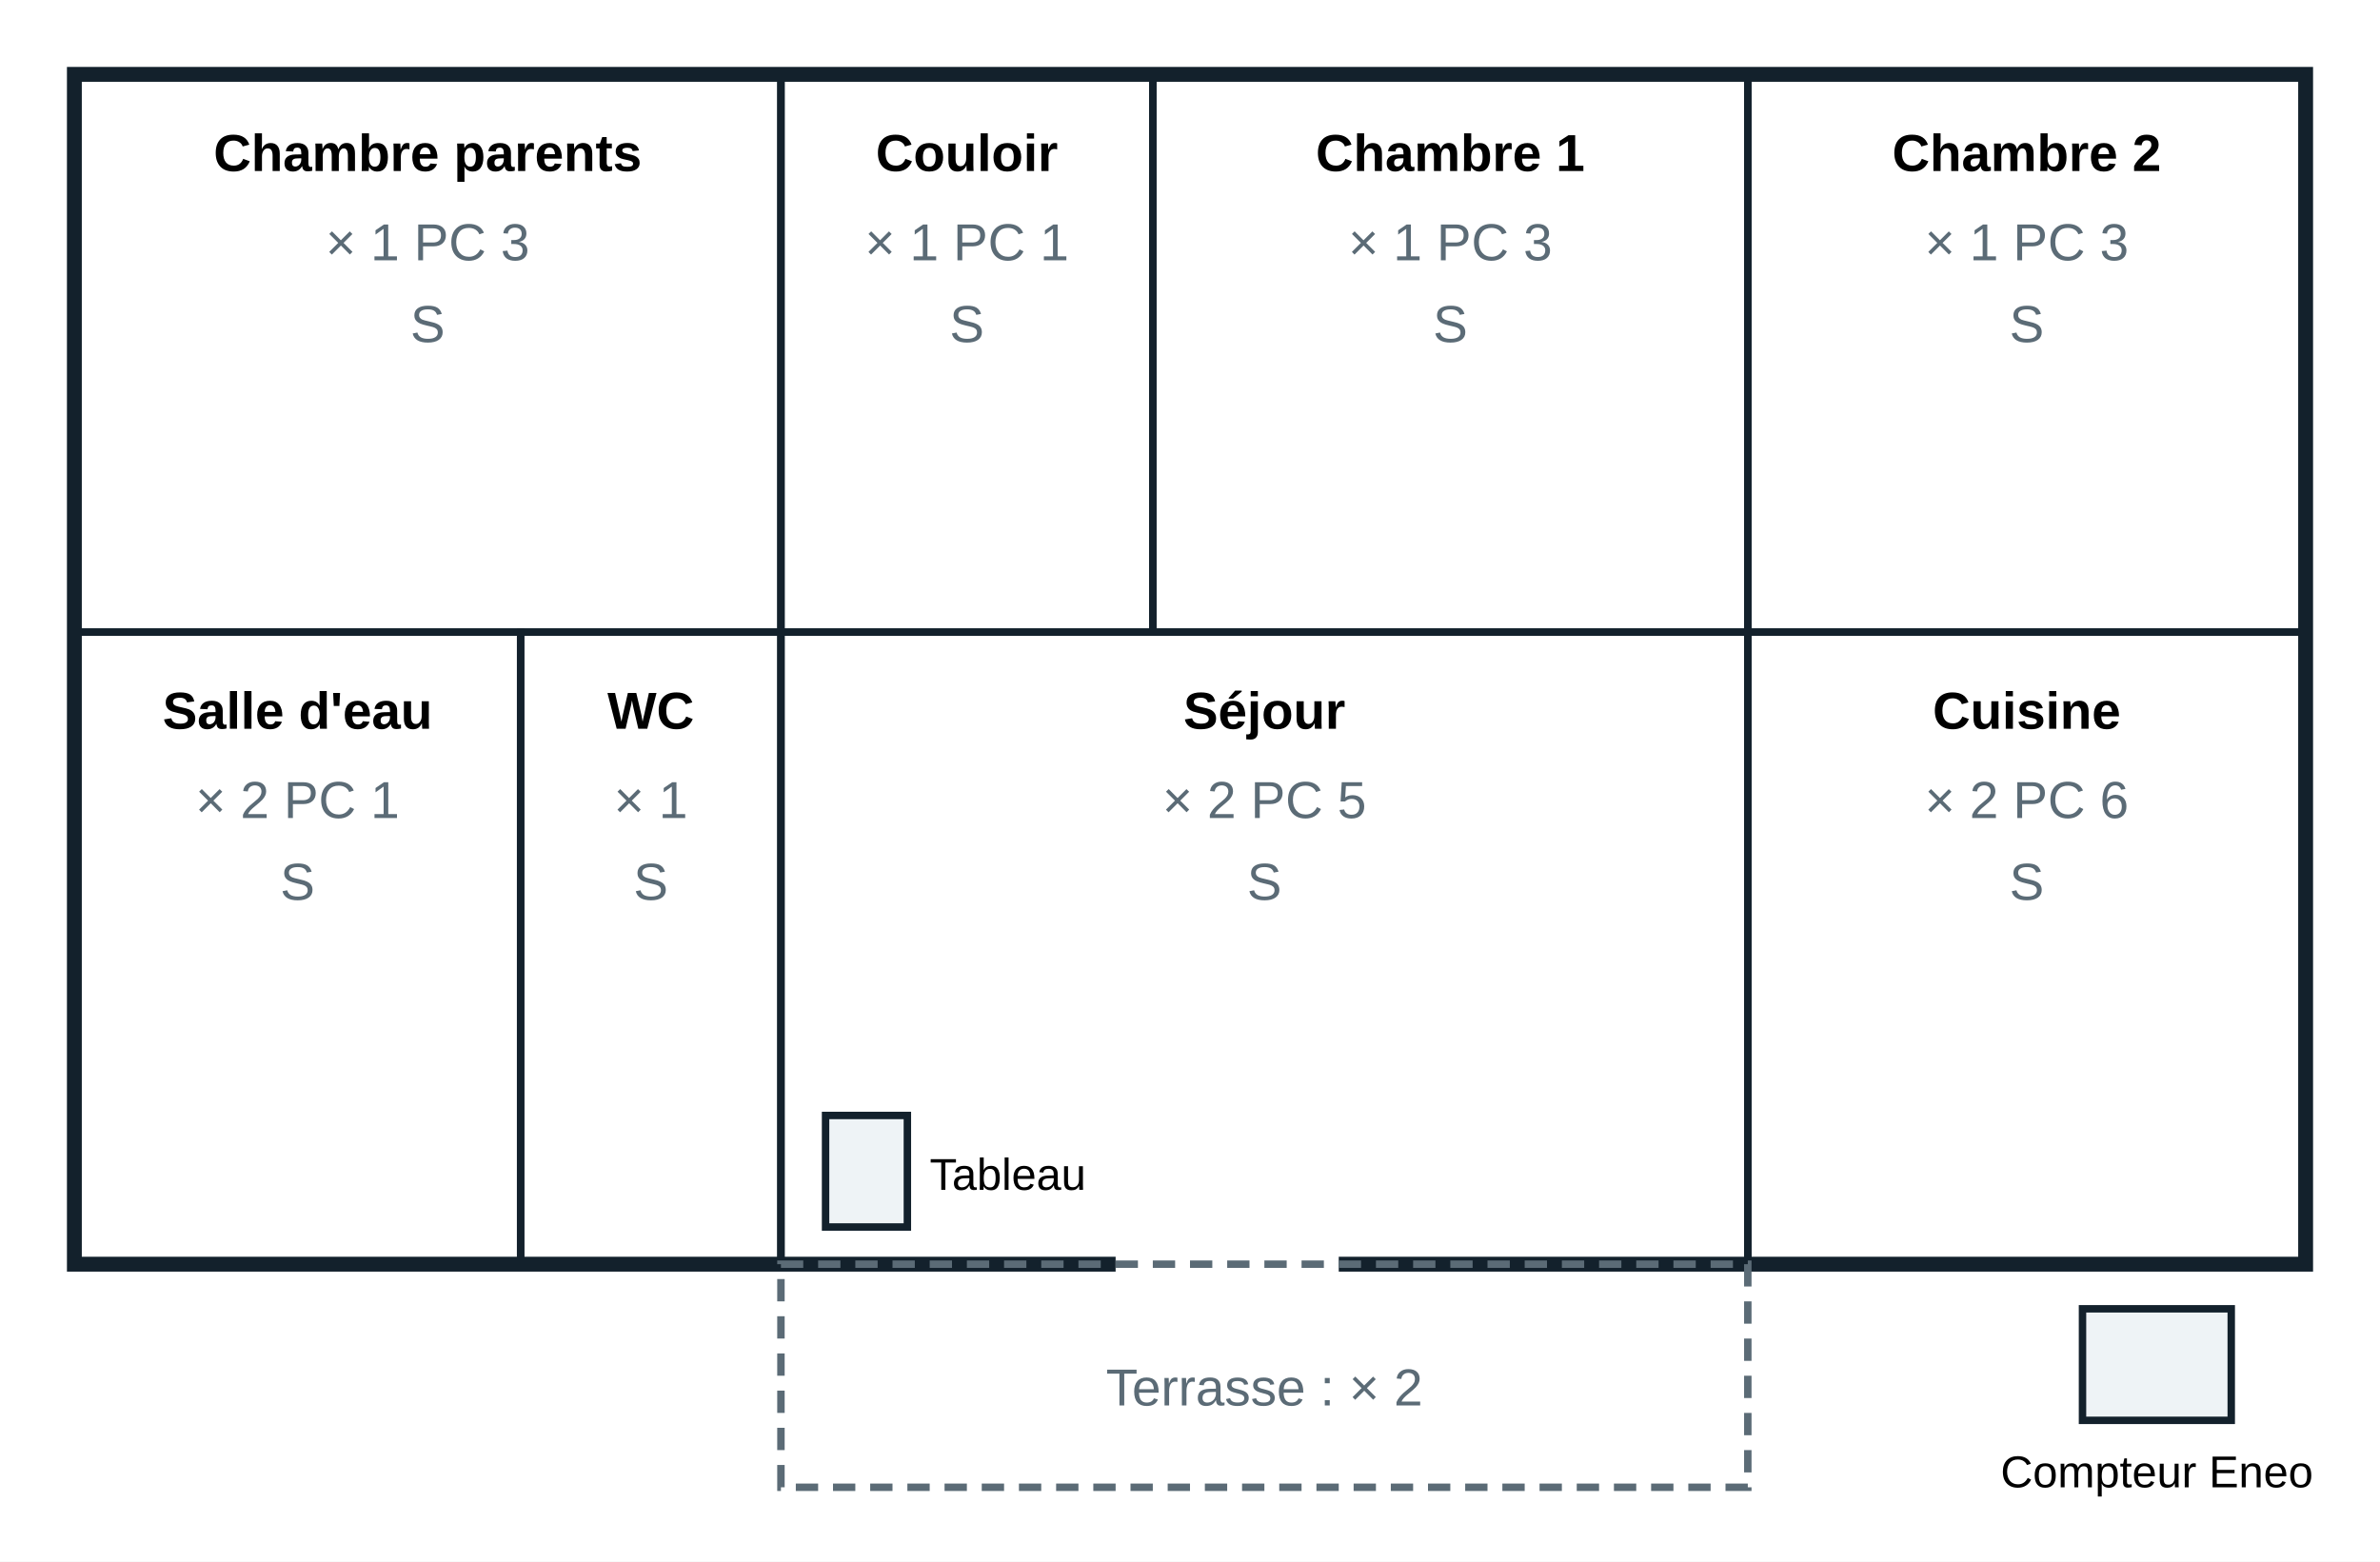
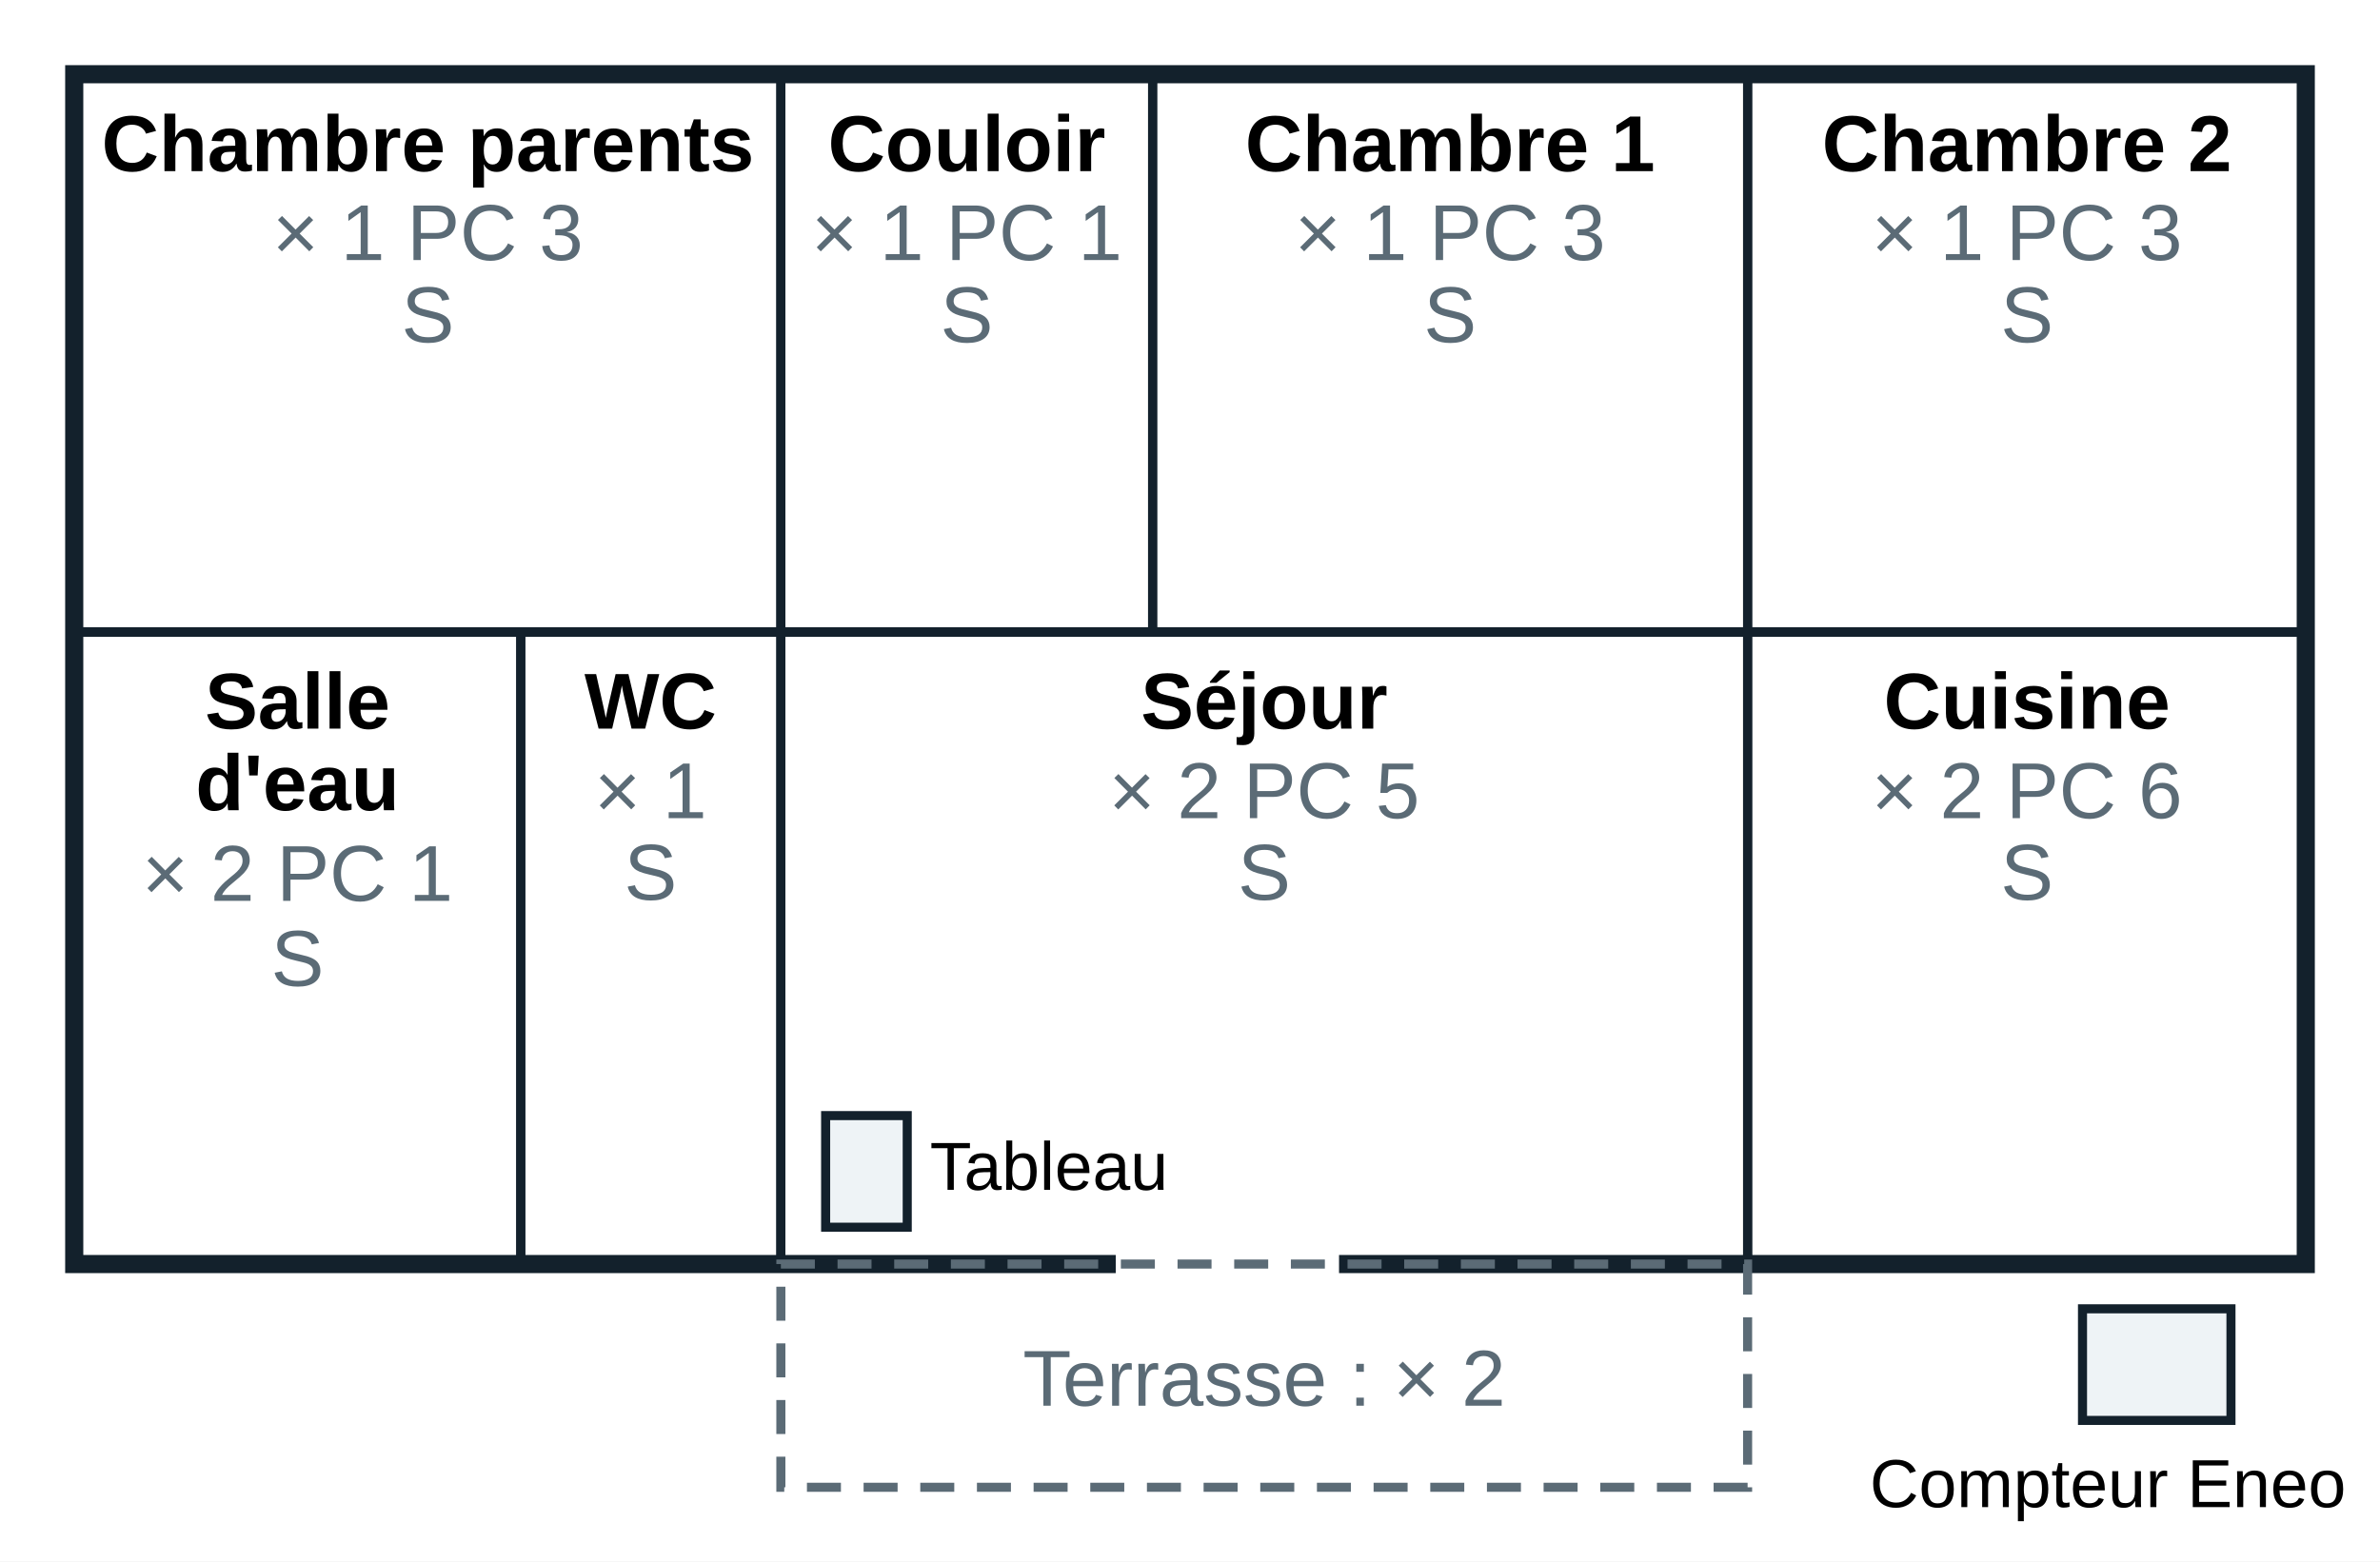
- <svg xmlns="http://www.w3.org/2000/svg" viewBox="0 0 640 420" font-family="Arial, sans-serif" font-size="14">
-   <rect width="640" height="420" fill="#fff" />
-   <g fill="none" stroke="#13212c" stroke-width="4">
-     <rect x="20" y="20" width="600" height="320" />
-     <rect x="20" y="20" width="190" height="150" stroke-width="2" />
-     <rect x="210" y="20" width="100" height="150" stroke-width="2" />
-     <rect x="310" y="20" width="160" height="150" stroke-width="2" />
-     <rect x="470" y="20" width="150" height="150" stroke-width="2" />
-     <rect x="20" y="170" width="120" height="170" stroke-width="2" />
-     <rect x="140" y="170" width="70" height="170" stroke-width="2" />
-     <rect x="210" y="170" width="260" height="170" stroke-width="2" />
-     <rect x="470" y="170" width="150" height="170" stroke-width="2" />
+ <svg xmlns="http://www.w3.org/2000/svg" viewBox="0 0 420 275.6" font-family="Arial, sans-serif" font-size="14">
+   <rect width="420" height="275.6" fill="#fff" />
+   <g fill="none" stroke="#13212c" stroke-width="3.2">
+     <rect x="13.1" y="13.1" width="393.8" height="210" />
+     <rect x="13.1" y="13.1" width="124.7" height="98.4" stroke-width="1.6" />
+     <rect x="137.8" y="13.1" width="65.6" height="98.4" stroke-width="1.6" />
+     <rect x="203.4" y="13.1" width="105" height="98.4" stroke-width="1.6" />
+     <rect x="308.4" y="13.1" width="98.4" height="98.4" stroke-width="1.6" />
+     <rect x="13.1" y="111.6" width="78.8" height="111.6" stroke-width="1.6" />
+     <rect x="91.9" y="111.6" width="45.9" height="111.6" stroke-width="1.6" />
+     <rect x="137.8" y="111.6" width="170.6" height="111.6" stroke-width="1.6" />
+     <rect x="308.4" y="111.6" width="98.4" height="111.6" stroke-width="1.6" />
  </g>
  <g fill="#fff">
-     <rect x="300" y="336" width="60" height="8" />
+     <rect x="196.9" y="220.5" width="39.4" height="5.2" />
  </g>
-   <g fill="none" stroke="#5b6b76" stroke-width="2" stroke-dasharray="6 4">
-     <rect x="210" y="340" width="260" height="60" />
+   <g fill="none" stroke="#5b6b76" stroke-width="1.6" stroke-dasharray="6 4">
+     <rect x="137.8" y="223.1" width="170.6" height="39.4" />
  </g>
-   <text x="115.0" y="46" text-anchor="middle" font-weight="bold">Chambre parents</text>
-   <text x="115.0" y="70" text-anchor="middle" fill="#5b6b76">× 1   PC 3</text>
-   <text x="115.0" y="92" text-anchor="middle" fill="#5b6b76">S</text>
-   <text x="260.0" y="46" text-anchor="middle" font-weight="bold">Couloir</text>
-   <text x="260.0" y="70" text-anchor="middle" fill="#5b6b76">× 1   PC 1</text>
-   <text x="260.0" y="92" text-anchor="middle" fill="#5b6b76">S</text>
-   <text x="390.0" y="46" text-anchor="middle" font-weight="bold">Chambre 1</text>
-   <text x="390.0" y="70" text-anchor="middle" fill="#5b6b76">× 1   PC 3</text>
-   <text x="390.0" y="92" text-anchor="middle" fill="#5b6b76">S</text>
-   <text x="545.0" y="46" text-anchor="middle" font-weight="bold">Chambre 2</text>
-   <text x="545.0" y="70" text-anchor="middle" fill="#5b6b76">× 1   PC 3</text>
-   <text x="545.0" y="92" text-anchor="middle" fill="#5b6b76">S</text>
-   <text x="80.0" y="196" text-anchor="middle" font-weight="bold">Salle d'eau</text>
-   <text x="80.0" y="220" text-anchor="middle" fill="#5b6b76">× 2   PC 1</text>
-   <text x="80.0" y="242" text-anchor="middle" fill="#5b6b76">S</text>
-   <text x="175.0" y="196" text-anchor="middle" font-weight="bold">WC</text>
-   <text x="175.0" y="220" text-anchor="middle" fill="#5b6b76">× 1</text>
-   <text x="175.0" y="242" text-anchor="middle" fill="#5b6b76">S</text>
-   <text x="340.0" y="196" text-anchor="middle" font-weight="bold">Séjour</text>
-   <text x="340.0" y="220" text-anchor="middle" fill="#5b6b76">× 2   PC 5</text>
-   <text x="340.0" y="242" text-anchor="middle" fill="#5b6b76">S</text>
-   <text x="545.0" y="196" text-anchor="middle" font-weight="bold">Cuisine</text>
-   <text x="545.0" y="220" text-anchor="middle" fill="#5b6b76">× 2   PC 6</text>
-   <text x="545.0" y="242" text-anchor="middle" fill="#5b6b76">S</text>
-   <text x="340" y="378" text-anchor="middle" fill="#5b6b76">Terrasse : × 2</text>
-   <rect x="222" y="300" width="22" height="30" fill="#eef3f6" stroke="#13212c" stroke-width="2" />
-   <text x="250" y="320" text-anchor="start" font-size="12">Tableau</text>
-   <rect x="560" y="352" width="40" height="30" fill="#eef3f6" stroke="#13212c" stroke-width="2" />
-   <text x="580" y="400" text-anchor="middle" font-size="12">Compteur Eneo</text>
+   <text x="75.5" y="30.2" text-anchor="middle" font-weight="bold">Chambre parents</text>
+   <text x="75.5" y="45.9" text-anchor="middle" fill="#5b6b76">× 1   PC 3</text>
+   <text x="75.5" y="60.4" text-anchor="middle" fill="#5b6b76">S</text>
+   <text x="170.6" y="30.2" text-anchor="middle" font-weight="bold">Couloir</text>
+   <text x="170.6" y="45.9" text-anchor="middle" fill="#5b6b76">× 1   PC 1</text>
+   <text x="170.6" y="60.4" text-anchor="middle" fill="#5b6b76">S</text>
+   <text x="255.9" y="30.2" text-anchor="middle" font-weight="bold">Chambre 1</text>
+   <text x="255.9" y="45.9" text-anchor="middle" fill="#5b6b76">× 1   PC 3</text>
+   <text x="255.9" y="60.4" text-anchor="middle" fill="#5b6b76">S</text>
+   <text x="357.7" y="30.2" text-anchor="middle" font-weight="bold">Chambre 2</text>
+   <text x="357.7" y="45.9" text-anchor="middle" fill="#5b6b76">× 1   PC 3</text>
+   <text x="357.7" y="60.4" text-anchor="middle" fill="#5b6b76">S</text>
+   <text x="52.5" y="128.6" text-anchor="middle" font-weight="bold">Salle</text>
+   <text x="52.5" y="143" text-anchor="middle" font-weight="bold">d'eau</text>
+   <text x="52.5" y="159" text-anchor="middle" fill="#5b6b76">× 2   PC 1</text>
+   <text x="52.5" y="174" text-anchor="middle" fill="#5b6b76">S</text>
+   <text x="114.8" y="128.6" text-anchor="middle" font-weight="bold">WC</text>
+   <text x="114.8" y="144.4" text-anchor="middle" fill="#5b6b76">× 1</text>
+   <text x="114.8" y="158.8" text-anchor="middle" fill="#5b6b76">S</text>
+   <text x="223.1" y="128.6" text-anchor="middle" font-weight="bold">Séjour</text>
+   <text x="223.1" y="144.4" text-anchor="middle" fill="#5b6b76">× 2   PC 5</text>
+   <text x="223.1" y="158.8" text-anchor="middle" fill="#5b6b76">S</text>
+   <text x="357.7" y="128.6" text-anchor="middle" font-weight="bold">Cuisine</text>
+   <text x="357.7" y="144.4" text-anchor="middle" fill="#5b6b76">× 2   PC 6</text>
+   <text x="357.7" y="158.8" text-anchor="middle" fill="#5b6b76">S</text>
+   <text x="223.1" y="248.1" text-anchor="middle" fill="#5b6b76">Terrasse : × 2</text>
+   <rect x="145.7" y="196.9" width="14.4" height="19.7" fill="#eef3f6" stroke="#13212c" stroke-width="1.6" />
+   <text x="164.1" y="210" text-anchor="start" font-size="12">Tableau</text>
+   <rect x="367.5" y="231" width="26.2" height="19.7" fill="#eef3f6" stroke="#13212c" stroke-width="1.6" />
+   <text x="414" y="266" text-anchor="end" font-size="12">Compteur Eneo</text>
</svg>
